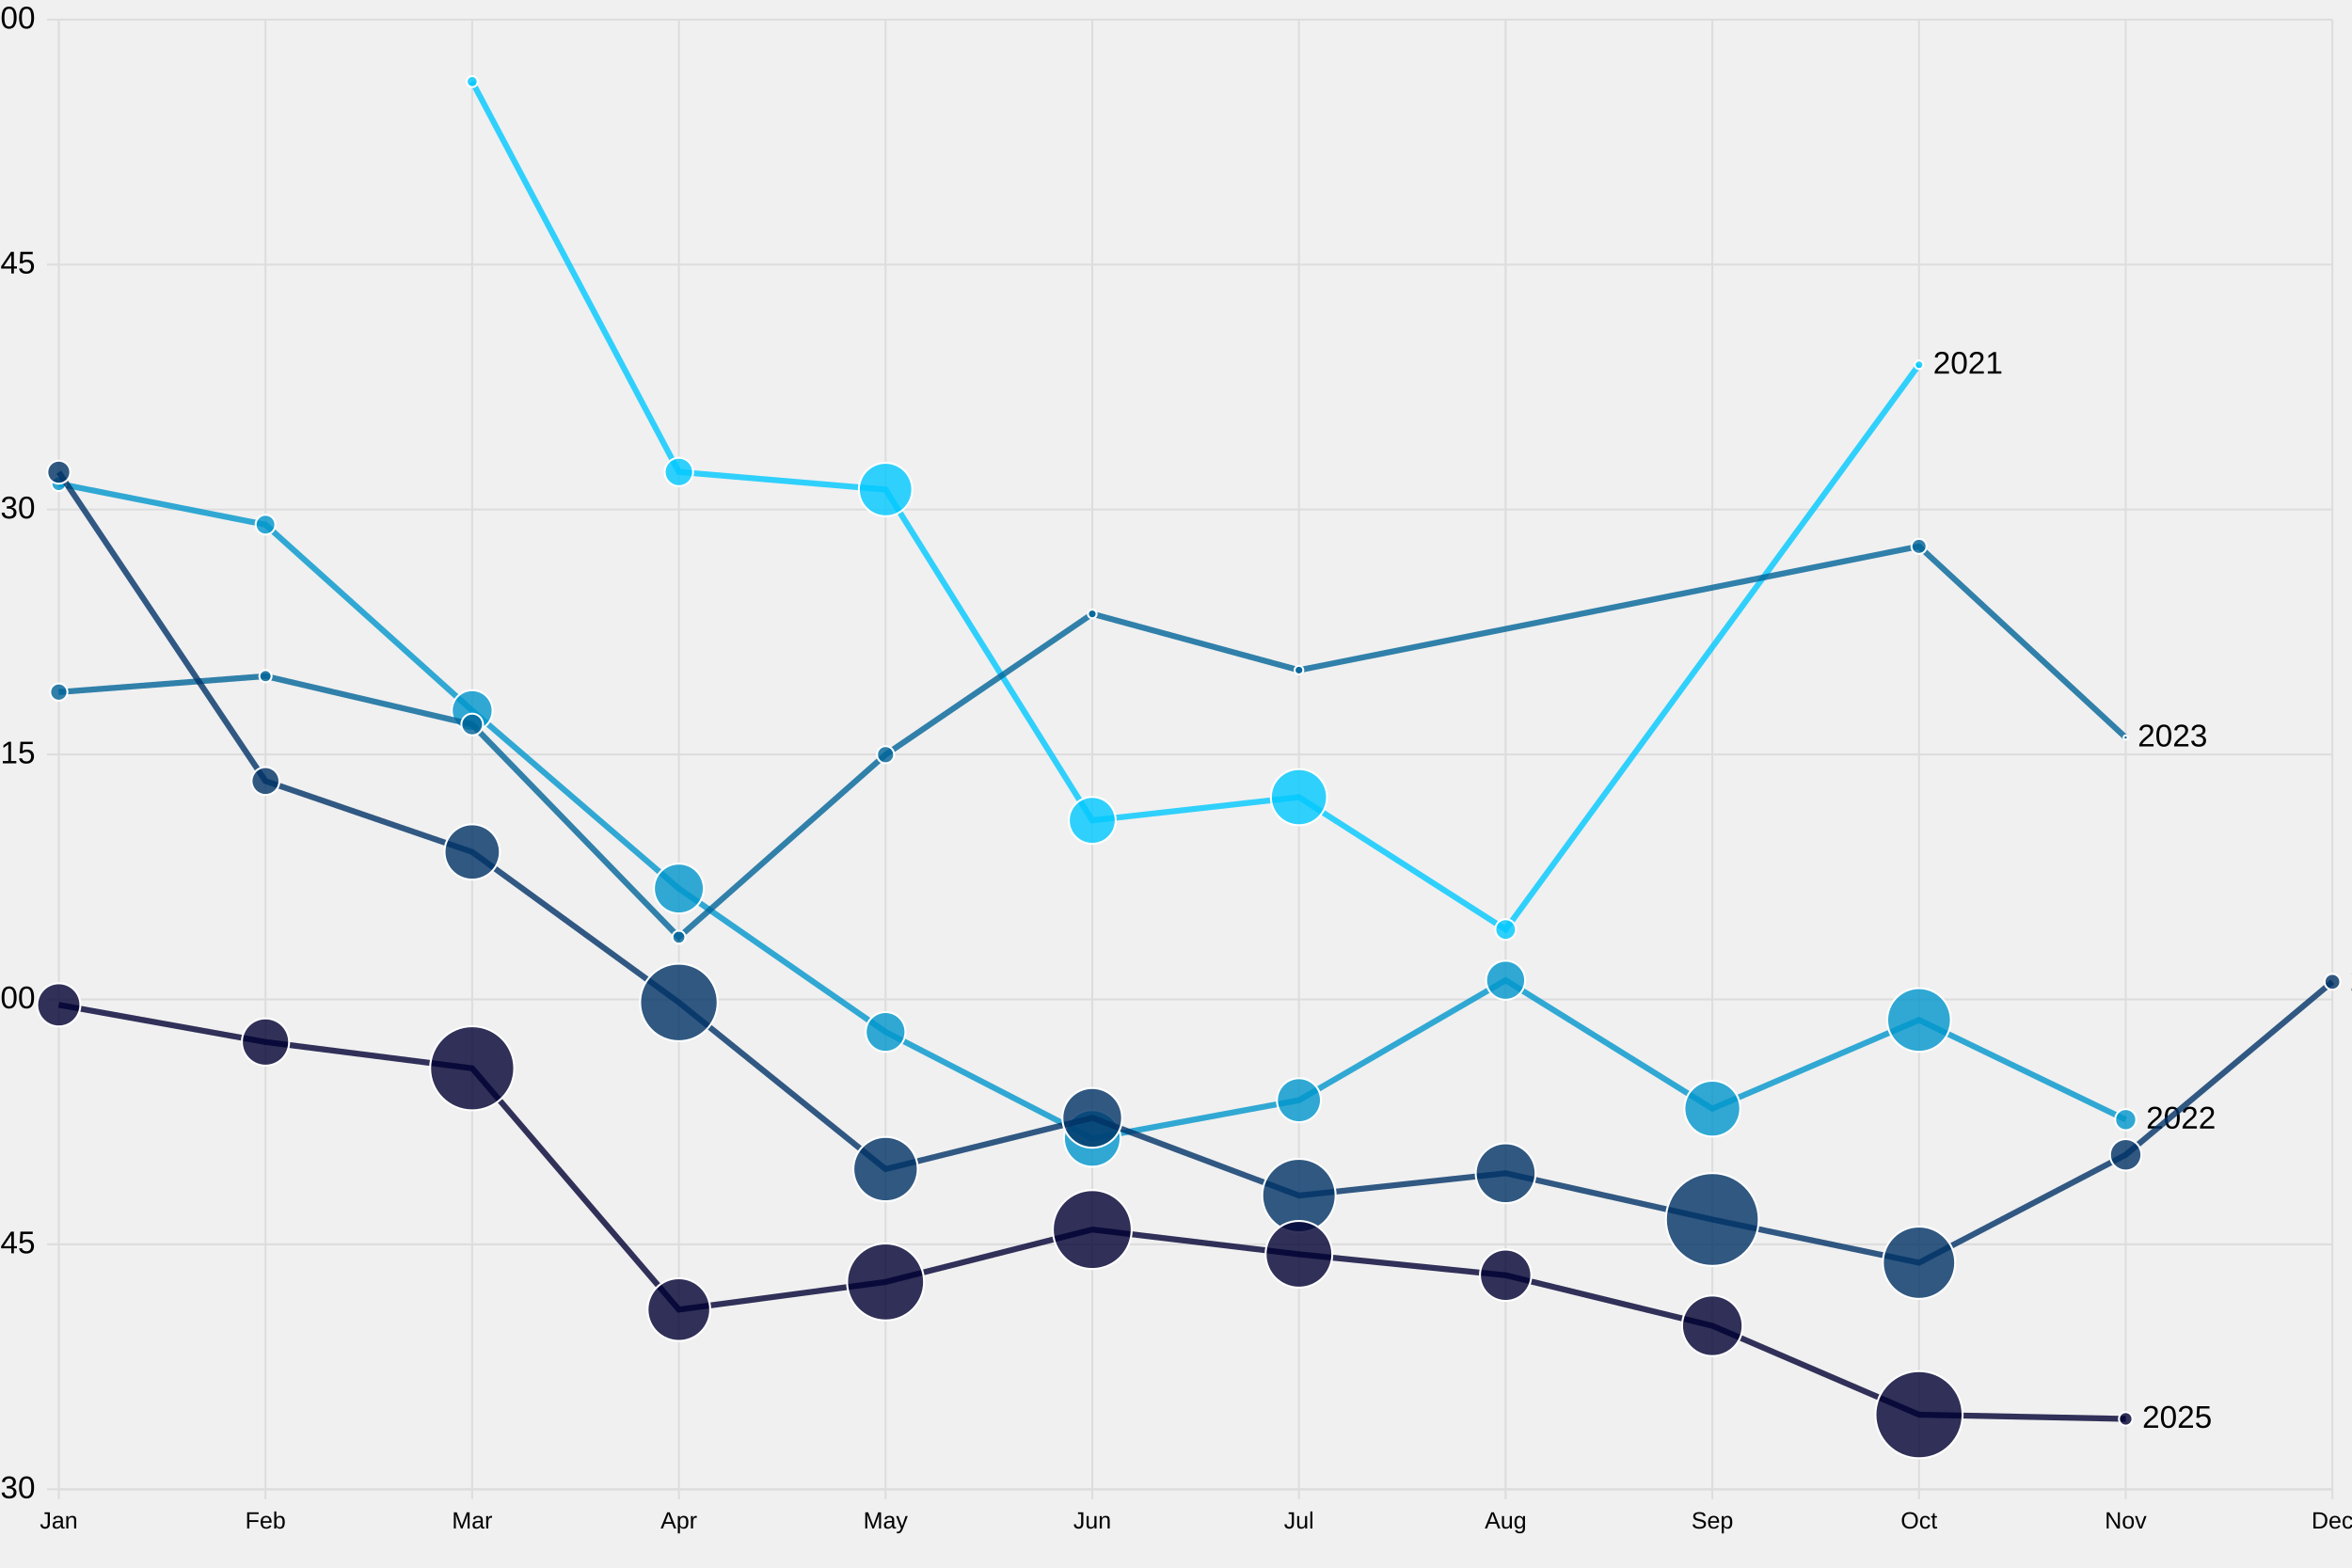
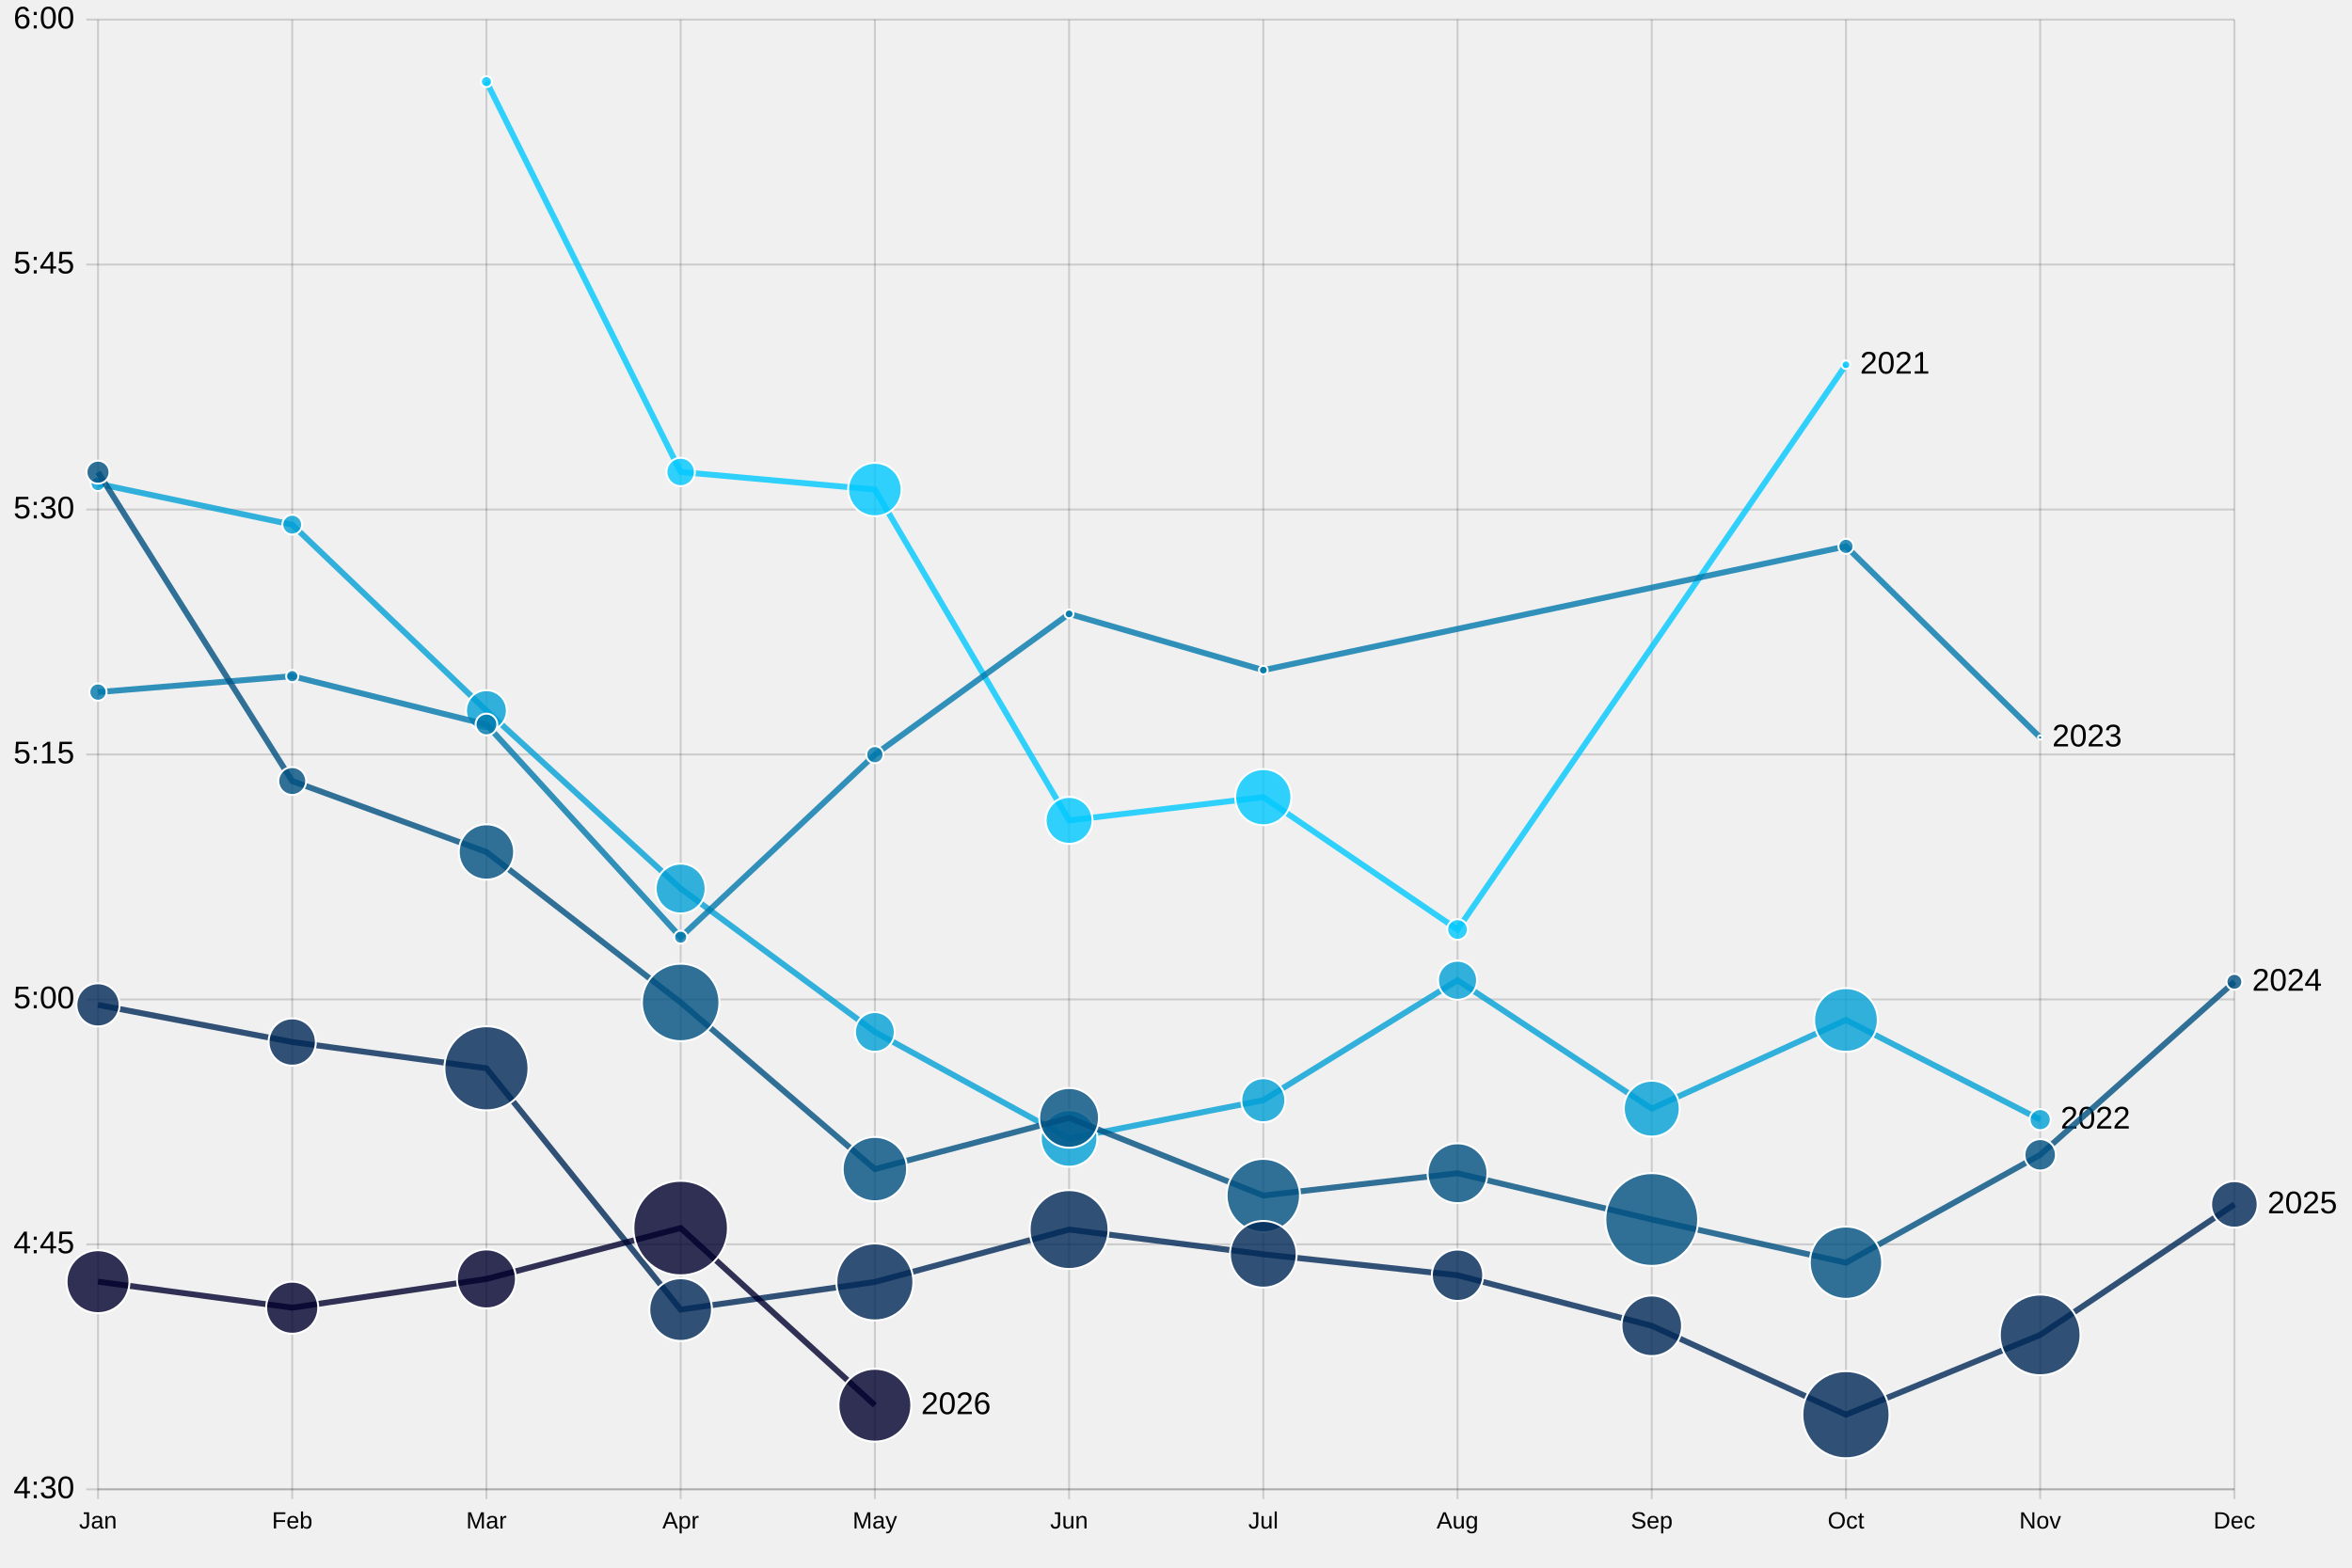
<svg xmlns="http://www.w3.org/2000/svg" viewBox="0 0 1200 800">
  <style>
  text {
    font-family: Arial;
    text-anchor: middle;
  }
  .plot-line {
    fill: none;
    stroke-width: 3px;
    opacity: 0.8;
    stroke: currentColor;
  }
  .plot-area {
    fill: currentColor;
    opacity: 0.25;
  }
  .plot-point {
    fill-opacity: 0.8;
    fill: currentColor;
    stroke: white;
    stroke-width: 1px;
  }
  .axis {
    stroke-width: 1px;
-     stroke: #ddd;
+     stroke: black;
+     opacity: 0.15;
  }
  .series-label {
    font-size: 16px;
    dominant-baseline: middle;
    text-anchor: start;
  }
  .y-axis-label {
    font-size: 16px;
    dominant-baseline: middle;
    text-anchor: end;
  }
  .year-2021 {
    color: rgb(0, 200, 255);
  }
  .year-2022 {
-     color: rgb(0, 150, 204);
+     color: rgb(0, 160, 213);
  }
  .year-2023 {
-     color: rgb(0, 100, 153);
+     color: rgb(0, 120, 171);
  }
  .year-2024 {
-     color: rgb(0, 50, 102);
+     color: rgb(0, 80, 129);
  }
  .year-2025 {
-     color: rgb(0, 0, 51);
+     color: rgb(0, 40, 87);
+   }
+   .year-2026 {
+     color: rgb(0, 0, 45);
  }
  </style>
-   <line x1="30" y1="760" x2="1190" y2="760" class="axis" />
-   <line x1="30.0" y1="10" x2="30.0" y2="765" class="axis" />
-   <text x="30.0" y="780" class="axis-label">Jan</text>
-   <line x1="135.455" y1="10" x2="135.455" y2="765" class="axis" />
-   <text x="135.455" y="780" class="axis-label">Feb</text>
-   <line x1="240.909" y1="10" x2="240.909" y2="765" class="axis" />
-   <text x="240.909" y="780" class="axis-label">Mar</text>
-   <line x1="346.364" y1="10" x2="346.364" y2="765" class="axis" />
-   <text x="346.364" y="780" class="axis-label">Apr</text>
-   <line x1="451.818" y1="10" x2="451.818" y2="765" class="axis" />
-   <text x="451.818" y="780" class="axis-label">May</text>
-   <line x1="557.273" y1="10" x2="557.273" y2="765" class="axis" />
-   <text x="557.273" y="780" class="axis-label">Jun</text>
-   <line x1="662.727" y1="10" x2="662.727" y2="765" class="axis" />
-   <text x="662.727" y="780" class="axis-label">Jul</text>
-   <line x1="768.182" y1="10" x2="768.182" y2="765" class="axis" />
-   <text x="768.182" y="780" class="axis-label">Aug</text>
-   <line x1="873.636" y1="10" x2="873.636" y2="765" class="axis" />
-   <text x="873.636" y="780" class="axis-label">Sep</text>
-   <line x1="979.091" y1="10" x2="979.091" y2="765" class="axis" />
-   <text x="979.091" y="780" class="axis-label">Oct</text>
-   <line x1="1084.545" y1="10" x2="1084.545" y2="765" class="axis" />
-   <text x="1084.545" y="780" class="axis-label">Nov</text>
-   <line x1="1190.0" y1="10" x2="1190.0" y2="765" class="axis" />
-   <text x="1190.0" y="780" class="axis-label">Dec</text>
-   <line x1="24" y1="760.0" x2="1190" y2="760.0" class="axis" />
-   <text x="18" y="760.0" class="y-axis-label">4:30</text>
-   <line x1="24" y1="635.0" x2="1190" y2="635.0" class="axis" />
-   <text x="18" y="635.0" class="y-axis-label">4:45</text>
-   <line x1="24" y1="510.0" x2="1190" y2="510.0" class="axis" />
-   <text x="18" y="510.0" class="y-axis-label">5:00</text>
-   <line x1="24" y1="385.0" x2="1190" y2="385.0" class="axis" />
-   <text x="18" y="385.0" class="y-axis-label">5:15</text>
-   <line x1="24" y1="260.0" x2="1190" y2="260.0" class="axis" />
-   <text x="18" y="260.0" class="y-axis-label">5:30</text>
-   <line x1="24" y1="135.0" x2="1190" y2="135.0" class="axis" />
-   <text x="18" y="135.0" class="y-axis-label">5:45</text>
-   <line x1="24" y1="10.0" x2="1190" y2="10.0" class="axis" />
-   <text x="18" y="10.0" class="y-axis-label">6:00</text>
-   <path d="M 240.909,41.644 L 346.364,240.849 L 451.818,249.817 L 557.273,418.643 L 662.727,406.796 L 768.182,474.33 L 979.091,186.125" class="year-2021 plot-line" />
-   <text x="986.271" y="186.125" class="series-label">2021</text>
-   <circle class="year-2021 plot-point" cx="240.909" cy="41.644" r="2.812" />
-   <circle class="year-2021 plot-point" cx="346.364" cy="240.849" r="7.244" />
-   <circle class="year-2021 plot-point" cx="451.818" cy="249.817" r="13.634" />
-   <circle class="year-2021 plot-point" cx="557.273" cy="418.643" r="11.964" />
-   <circle class="year-2021 plot-point" cx="662.727" cy="406.796" r="14.328" />
-   <circle class="year-2021 plot-point" cx="768.182" cy="474.33" r="5.282" />
-   <circle class="year-2021 plot-point" cx="979.091" cy="186.125" r="2.18" />
-   <path d="M 30.0,246.858 L 135.455,267.741 L 240.909,362.622 L 346.364,453.431 L 451.818,526.603 L 557.273,580.957 L 662.727,561.448 L 768.182,500.234 L 873.636,565.752 L 979.091,520.499 L 1084.545,571.364" class="year-2022 plot-line" />
-   <text x="1094.945" y="571.364" class="series-label">2022</text>
-   <circle class="year-2022 plot-point" cx="30.0" cy="246.858" r="3.756" />
-   <circle class="year-2022 plot-point" cx="135.455" cy="267.741" r="5.05" />
-   <circle class="year-2022 plot-point" cx="240.909" cy="362.622" r="10.412" />
-   <circle class="year-2022 plot-point" cx="346.364" cy="453.431" r="12.722" />
-   <circle class="year-2022 plot-point" cx="451.818" cy="526.603" r="10.136" />
-   <circle class="year-2022 plot-point" cx="557.273" cy="580.957" r="14.428" />
-   <circle class="year-2022 plot-point" cx="662.727" cy="561.448" r="11.228" />
-   <circle class="year-2022 plot-point" cx="768.182" cy="500.234" r="9.954" />
-   <circle class="year-2022 plot-point" cx="873.636" cy="565.752" r="14.256" />
-   <circle class="year-2022 plot-point" cx="979.091" cy="520.499" r="16.24" />
-   <circle class="year-2022 plot-point" cx="1084.545" cy="571.364" r="5.4" />
-   <path d="M 30.0,353.182 L 135.455,345.041 L 240.909,369.71 L 346.364,478.251 L 451.818,385.111 L 557.273,313.262 L 662.727,341.975 L 979.091,278.811 L 1084.545,376.366" class="year-2023 plot-line" />
-   <text x="1090.655" y="376.366" class="series-label">2023</text>
-   <circle class="year-2023 plot-point" cx="30.0" cy="353.182" r="4.4" />
-   <circle class="year-2023 plot-point" cx="135.455" cy="345.041" r="3.106" />
-   <circle class="year-2023 plot-point" cx="240.909" cy="369.71" r="5.534" />
-   <circle class="year-2023 plot-point" cx="346.364" cy="478.251" r="3.318" />
-   <circle class="year-2023 plot-point" cx="451.818" cy="385.111" r="4.382" />
-   <circle class="year-2023 plot-point" cx="557.273" cy="313.262" r="2.228" />
-   <circle class="year-2023 plot-point" cx="662.727" cy="341.975" r="2.212" />
-   <circle class="year-2023 plot-point" cx="979.091" cy="278.811" r="3.854" />
-   <circle class="year-2023 plot-point" cx="1084.545" cy="376.366" r="1.11" />
-   <path d="M 30.0,240.96 L 135.455,398.57 L 240.909,434.769 L 346.364,511.551 L 451.818,596.599 L 557.273,570.461 L 662.727,610.093 L 768.182,598.711 L 873.636,622.32 L 979.091,644.366 L 1084.545,589.312 L 1190.0,501.019" class="year-2024 plot-line" />
-   <text x="1199.036" y="501.019" class="series-label">2024</text>
-   <circle class="year-2024 plot-point" cx="30.0" cy="240.96" r="5.872" />
-   <circle class="year-2024 plot-point" cx="135.455" cy="398.57" r="7.116" />
-   <circle class="year-2024 plot-point" cx="240.909" cy="434.769" r="14.114" />
-   <circle class="year-2024 plot-point" cx="346.364" cy="511.551" r="19.776" />
-   <circle class="year-2024 plot-point" cx="451.818" cy="596.599" r="16.424" />
-   <circle class="year-2024 plot-point" cx="557.273" cy="570.461" r="15.24" />
-   <circle class="year-2024 plot-point" cx="662.727" cy="610.093" r="18.722" />
-   <circle class="year-2024 plot-point" cx="768.182" cy="598.711" r="15.268" />
-   <circle class="year-2024 plot-point" cx="873.636" cy="622.32" r="23.682" />
-   <circle class="year-2024 plot-point" cx="979.091" cy="644.366" r="18.45" />
-   <circle class="year-2024 plot-point" cx="1084.545" cy="589.312" r="8.014" />
-   <circle class="year-2024 plot-point" cx="1190.0" cy="501.019" r="4.036" />
-   <path d="M 30.0,512.791 L 135.455,531.75 L 240.909,545.16 L 346.364,668.292 L 451.818,654.184 L 557.273,627.451 L 662.727,640.07 L 768.182,650.768 L 873.636,676.559 L 979.091,721.929 L 1084.545,724.062" class="year-2025 plot-line" />
-   <text x="1092.991" y="724.062" class="series-label">2025</text>
-   <circle class="year-2025 plot-point" cx="30.0" cy="512.791" r="11.014" />
-   <circle class="year-2025 plot-point" cx="135.455" cy="531.75" r="12.056" />
-   <circle class="year-2025 plot-point" cx="240.909" cy="545.16" r="21.458" />
-   <circle class="year-2025 plot-point" cx="346.364" cy="668.292" r="15.988" />
-   <circle class="year-2025 plot-point" cx="451.818" cy="654.184" r="19.638" />
-   <circle class="year-2025 plot-point" cx="557.273" cy="627.451" r="20.124" />
-   <circle class="year-2025 plot-point" cx="662.727" cy="640.07" r="17.018" />
-   <circle class="year-2025 plot-point" cx="768.182" cy="650.768" r="13.102" />
-   <circle class="year-2025 plot-point" cx="873.636" cy="676.559" r="15.45" />
-   <circle class="year-2025 plot-point" cx="979.091" cy="721.929" r="22.236" />
-   <circle class="year-2025 plot-point" cx="1084.545" cy="724.062" r="3.446" />
+   <line x1="50" y1="760" x2="1140" y2="760" class="axis" />
+   <line x1="50.0" y1="10" x2="50.0" y2="765" class="axis" />
+   <text x="50.0" y="780" class="axis-label">Jan</text>
+   <line x1="149.091" y1="10" x2="149.091" y2="765" class="axis" />
+   <text x="149.091" y="780" class="axis-label">Feb</text>
+   <line x1="248.182" y1="10" x2="248.182" y2="765" class="axis" />
+   <text x="248.182" y="780" class="axis-label">Mar</text>
+   <line x1="347.273" y1="10" x2="347.273" y2="765" class="axis" />
+   <text x="347.273" y="780" class="axis-label">Apr</text>
+   <line x1="446.364" y1="10" x2="446.364" y2="765" class="axis" />
+   <text x="446.364" y="780" class="axis-label">May</text>
+   <line x1="545.455" y1="10" x2="545.455" y2="765" class="axis" />
+   <text x="545.455" y="780" class="axis-label">Jun</text>
+   <line x1="644.545" y1="10" x2="644.545" y2="765" class="axis" />
+   <text x="644.545" y="780" class="axis-label">Jul</text>
+   <line x1="743.636" y1="10" x2="743.636" y2="765" class="axis" />
+   <text x="743.636" y="780" class="axis-label">Aug</text>
+   <line x1="842.727" y1="10" x2="842.727" y2="765" class="axis" />
+   <text x="842.727" y="780" class="axis-label">Sep</text>
+   <line x1="941.818" y1="10" x2="941.818" y2="765" class="axis" />
+   <text x="941.818" y="780" class="axis-label">Oct</text>
+   <line x1="1040.909" y1="10" x2="1040.909" y2="765" class="axis" />
+   <text x="1040.909" y="780" class="axis-label">Nov</text>
+   <line x1="1140.0" y1="10" x2="1140.0" y2="765" class="axis" />
+   <text x="1140.0" y="780" class="axis-label">Dec</text>
+   <line x1="44" y1="760.0" x2="1140" y2="760.0" class="axis" />
+   <text x="38" y="760.0" class="y-axis-label">4:30</text>
+   <line x1="44" y1="635.0" x2="1140" y2="635.0" class="axis" />
+   <text x="38" y="635.0" class="y-axis-label">4:45</text>
+   <line x1="44" y1="510.0" x2="1140" y2="510.0" class="axis" />
+   <text x="38" y="510.0" class="y-axis-label">5:00</text>
+   <line x1="44" y1="385.0" x2="1140" y2="385.0" class="axis" />
+   <text x="38" y="385.0" class="y-axis-label">5:15</text>
+   <line x1="44" y1="260.0" x2="1140" y2="260.0" class="axis" />
+   <text x="38" y="260.0" class="y-axis-label">5:30</text>
+   <line x1="44" y1="135.0" x2="1140" y2="135.0" class="axis" />
+   <text x="38" y="135.0" class="y-axis-label">5:45</text>
+   <line x1="44" y1="10.0" x2="1140" y2="10.0" class="axis" />
+   <text x="38" y="10.0" class="y-axis-label">6:00</text>
+   <path d="M 248.182,41.644 L 347.273,240.849 L 446.364,249.817 L 545.455,418.643 L 644.545,406.796 L 743.636,474.33 L 941.818,186.125" class="year-2021 plot-line" />
+   <text x="948.998" y="186.125" class="series-label">2021</text>
+   <circle class="year-2021 plot-point" cx="248.182" cy="41.644" r="2.812" />
+   <circle class="year-2021 plot-point" cx="347.273" cy="240.849" r="7.244" />
+   <circle class="year-2021 plot-point" cx="446.364" cy="249.817" r="13.634" />
+   <circle class="year-2021 plot-point" cx="545.455" cy="418.643" r="11.964" />
+   <circle class="year-2021 plot-point" cx="644.545" cy="406.796" r="14.328" />
+   <circle class="year-2021 plot-point" cx="743.636" cy="474.33" r="5.282" />
+   <circle class="year-2021 plot-point" cx="941.818" cy="186.125" r="2.18" />
+   <path d="M 50.0,246.858 L 149.091,267.741 L 248.182,362.622 L 347.273,453.431 L 446.364,526.603 L 545.455,580.957 L 644.545,561.448 L 743.636,500.234 L 842.727,565.752 L 941.818,520.499 L 1040.909,571.364" class="year-2022 plot-line" />
+   <text x="1051.309" y="571.364" class="series-label">2022</text>
+   <circle class="year-2022 plot-point" cx="50.0" cy="246.858" r="3.756" />
+   <circle class="year-2022 plot-point" cx="149.091" cy="267.741" r="5.05" />
+   <circle class="year-2022 plot-point" cx="248.182" cy="362.622" r="10.412" />
+   <circle class="year-2022 plot-point" cx="347.273" cy="453.431" r="12.722" />
+   <circle class="year-2022 plot-point" cx="446.364" cy="526.603" r="10.136" />
+   <circle class="year-2022 plot-point" cx="545.455" cy="580.957" r="14.428" />
+   <circle class="year-2022 plot-point" cx="644.545" cy="561.448" r="11.228" />
+   <circle class="year-2022 plot-point" cx="743.636" cy="500.234" r="9.954" />
+   <circle class="year-2022 plot-point" cx="842.727" cy="565.752" r="14.256" />
+   <circle class="year-2022 plot-point" cx="941.818" cy="520.499" r="16.24" />
+   <circle class="year-2022 plot-point" cx="1040.909" cy="571.364" r="5.4" />
+   <path d="M 50.0,353.182 L 149.091,345.041 L 248.182,369.71 L 347.273,478.251 L 446.364,385.111 L 545.455,313.262 L 644.545,341.975 L 941.818,278.811 L 1040.909,376.366" class="year-2023 plot-line" />
+   <text x="1047.019" y="376.366" class="series-label">2023</text>
+   <circle class="year-2023 plot-point" cx="50.0" cy="353.182" r="4.4" />
+   <circle class="year-2023 plot-point" cx="149.091" cy="345.041" r="3.106" />
+   <circle class="year-2023 plot-point" cx="248.182" cy="369.71" r="5.534" />
+   <circle class="year-2023 plot-point" cx="347.273" cy="478.251" r="3.318" />
+   <circle class="year-2023 plot-point" cx="446.364" cy="385.111" r="4.382" />
+   <circle class="year-2023 plot-point" cx="545.455" cy="313.262" r="2.228" />
+   <circle class="year-2023 plot-point" cx="644.545" cy="341.975" r="2.212" />
+   <circle class="year-2023 plot-point" cx="941.818" cy="278.811" r="3.854" />
+   <circle class="year-2023 plot-point" cx="1040.909" cy="376.366" r="1.11" />
+   <path d="M 50.0,240.96 L 149.091,398.57 L 248.182,434.769 L 347.273,511.551 L 446.364,596.599 L 545.455,570.461 L 644.545,610.093 L 743.636,598.711 L 842.727,622.32 L 941.818,644.366 L 1040.909,589.312 L 1140.0,501.019" class="year-2024 plot-line" />
+   <text x="1149.036" y="501.019" class="series-label">2024</text>
+   <circle class="year-2024 plot-point" cx="50.0" cy="240.96" r="5.872" />
+   <circle class="year-2024 plot-point" cx="149.091" cy="398.57" r="7.116" />
+   <circle class="year-2024 plot-point" cx="248.182" cy="434.769" r="14.114" />
+   <circle class="year-2024 plot-point" cx="347.273" cy="511.551" r="19.776" />
+   <circle class="year-2024 plot-point" cx="446.364" cy="596.599" r="16.424" />
+   <circle class="year-2024 plot-point" cx="545.455" cy="570.461" r="15.24" />
+   <circle class="year-2024 plot-point" cx="644.545" cy="610.093" r="18.722" />
+   <circle class="year-2024 plot-point" cx="743.636" cy="598.711" r="15.268" />
+   <circle class="year-2024 plot-point" cx="842.727" cy="622.32" r="23.682" />
+   <circle class="year-2024 plot-point" cx="941.818" cy="644.366" r="18.45" />
+   <circle class="year-2024 plot-point" cx="1040.909" cy="589.312" r="8.014" />
+   <circle class="year-2024 plot-point" cx="1140.0" cy="501.019" r="4.036" />
+   <path d="M 50.0,512.791 L 149.091,531.75 L 248.182,545.16 L 347.273,668.292 L 446.364,654.184 L 545.455,627.451 L 644.545,640.07 L 743.636,650.768 L 842.727,676.559 L 941.818,721.929 L 1040.909,681.206 L 1140.0,614.611" class="year-2025 plot-line" />
+   <text x="1156.868" y="614.611" class="series-label">2025</text>
+   <circle class="year-2025 plot-point" cx="50.0" cy="512.791" r="11.014" />
+   <circle class="year-2025 plot-point" cx="149.091" cy="531.75" r="12.056" />
+   <circle class="year-2025 plot-point" cx="248.182" cy="545.16" r="21.458" />
+   <circle class="year-2025 plot-point" cx="347.273" cy="668.292" r="15.988" />
+   <circle class="year-2025 plot-point" cx="446.364" cy="654.184" r="19.638" />
+   <circle class="year-2025 plot-point" cx="545.455" cy="627.451" r="20.124" />
+   <circle class="year-2025 plot-point" cx="644.545" cy="640.07" r="17.018" />
+   <circle class="year-2025 plot-point" cx="743.636" cy="650.768" r="13.102" />
+   <circle class="year-2025 plot-point" cx="842.727" cy="676.559" r="15.45" />
+   <circle class="year-2025 plot-point" cx="941.818" cy="721.929" r="22.236" />
+   <circle class="year-2025 plot-point" cx="1040.909" cy="681.206" r="20.586" />
+   <circle class="year-2025 plot-point" cx="1140.0" cy="614.611" r="11.868" />
+   <path d="M 50.0,654.047 L 149.091,667.324 L 248.182,652.641 L 347.273,626.686 L 446.364,717.094" class="year-2026 plot-line" />
+   <text x="469.949" y="717.094" class="series-label">2026</text>
+   <circle class="year-2026 plot-point" cx="50.0" cy="654.047" r="16.052" />
+   <circle class="year-2026 plot-point" cx="149.091" cy="667.324" r="13.282" />
+   <circle class="year-2026 plot-point" cx="248.182" cy="652.641" r="15.044" />
+   <circle class="year-2026 plot-point" cx="347.273" cy="626.686" r="24.118" />
+   <circle class="year-2026 plot-point" cx="446.364" cy="717.094" r="18.586" />
</svg>
